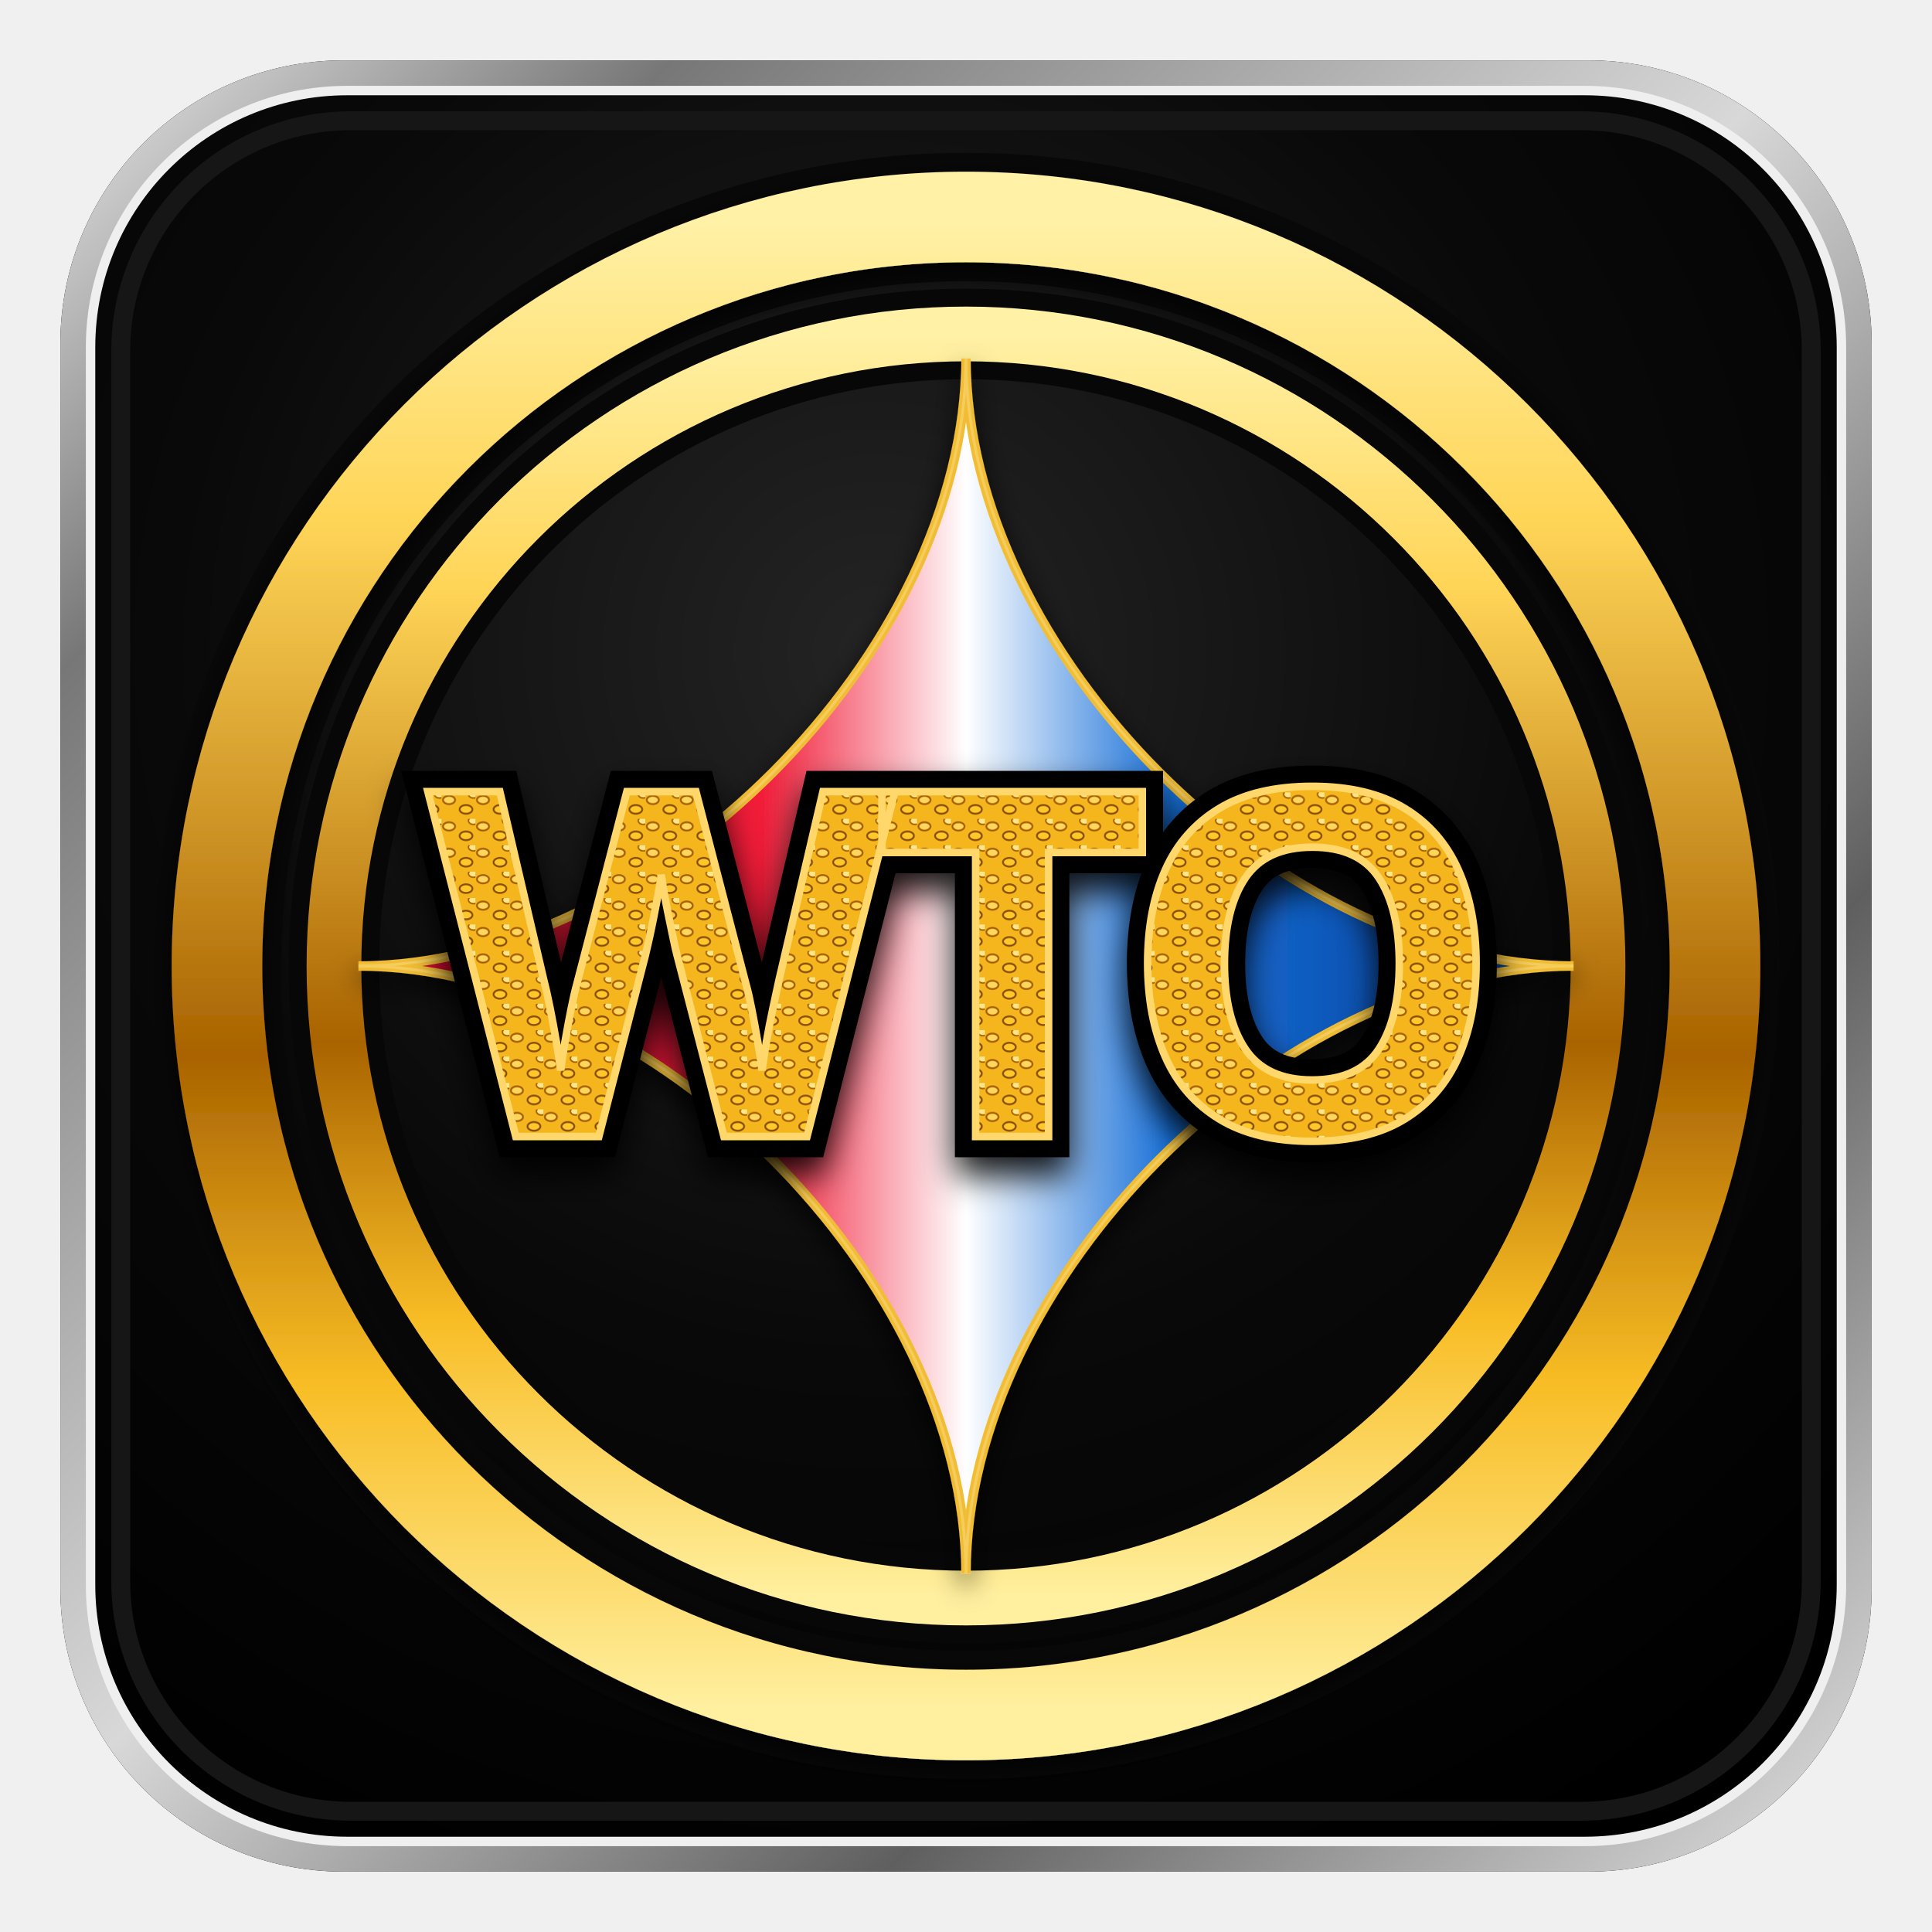
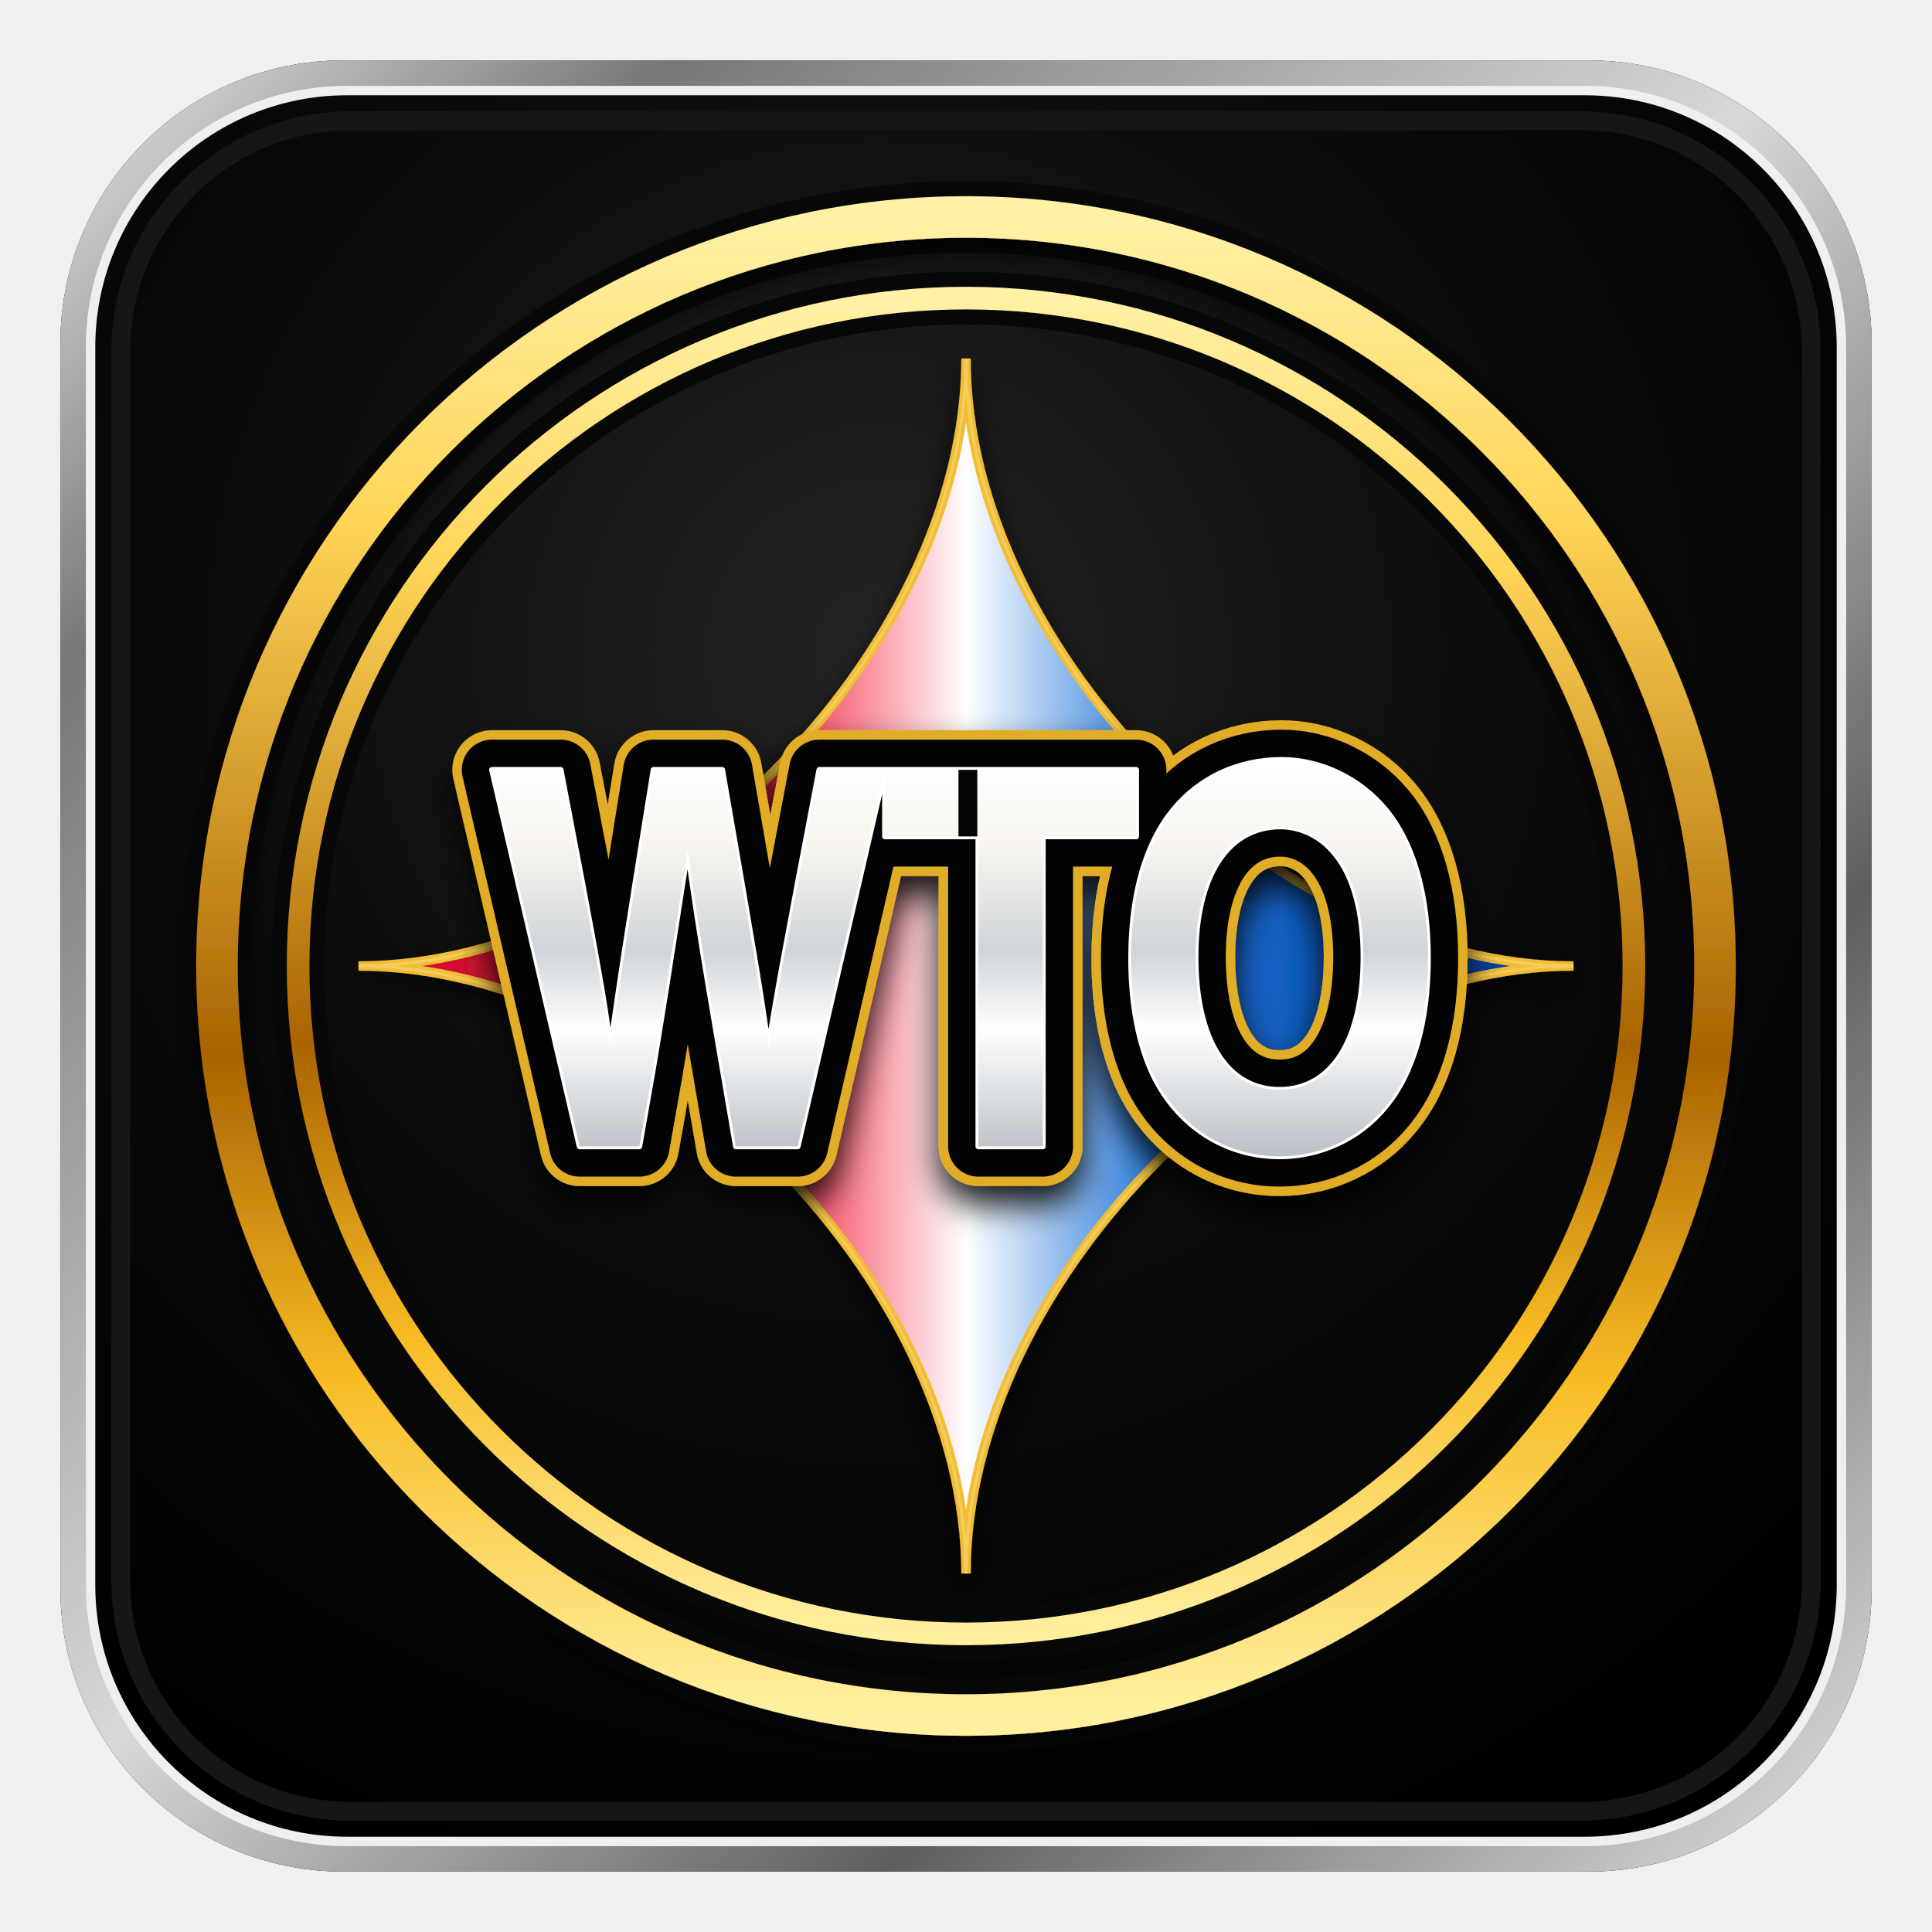
<svg xmlns="http://www.w3.org/2000/svg" viewBox="0 0 1024 1024" role="img" aria-labelledby="title desc">
  <defs>
    <linearGradient id="steel" x1="0" y1="0" x2="1" y2="1">
      <stop offset="0" stop-color="#f5f5f5" />
      <stop offset=".18" stop-color="#777" />
      <stop offset=".48" stop-color="#d8d8d8" />
      <stop offset=".72" stop-color="#5f5f5f" />
      <stop offset="1" stop-color="#ededed" />
    </linearGradient>
    <linearGradient id="gold" x1="0" y1="0" x2="0" y2="1">
      <stop offset="0" stop-color="#fff1a6" />
      <stop offset=".2" stop-color="#ffd557" />
      <stop offset=".56" stop-color="#a96300" />
      <stop offset=".78" stop-color="#f8bd25" />
      <stop offset="1" stop-color="#fff0a0" />
    </linearGradient>
    <linearGradient id="tricolor" x1="174" y1="512" x2="850" y2="512" gradientUnits="userSpaceOnUse">
      <stop offset="0" stop-color="#C60C30" />
      <stop offset=".34" stop-color="#f21d39" />
      <stop offset=".5" stop-color="#FFFFFF" />
      <stop offset=".66" stop-color="#1870d8" />
      <stop offset="1" stop-color="#003087" />
    </linearGradient>
+     <linearGradient id="pearlWhite" x1="0" y1="0" x2="0" y2="1">
+       <stop offset="0" stop-color="#ffffff" />
+       <stop offset=".22" stop-color="#f8f5ef" />
+       <stop offset=".48" stop-color="#cfd4d8" />
+       <stop offset=".68" stop-color="#ffffff" />
+       <stop offset="1" stop-color="#b9c0c6" />
+     </linearGradient>
    <radialGradient id="blackPanel" cx="45%" cy="32%" r="78%">
      <stop offset="0" stop-color="#242424" />
      <stop offset=".52" stop-color="#090909" />
      <stop offset="1" stop-color="#000" />
    </radialGradient>
    <pattern id="pebbleGold" width="18" height="14" patternUnits="userSpaceOnUse">
      <rect width="18" height="14" fill="#f4b61f" />
      <ellipse cx="4" cy="4" rx="3.2" ry="2.2" fill="#ffd65c" stroke="#a86300" stroke-width="1" />
      <ellipse cx="13" cy="9" rx="3.4" ry="2.3" fill="#ffc72c" stroke="#8b5100" stroke-width="1" />
      <ellipse cx="17" cy="1" rx="2.7" ry="2" fill="#ffe58a" stroke="#a86300" stroke-width=".8" />
    </pattern>
    <filter id="shadow" x="-30%" y="-30%" width="160%" height="170%">
      <feDropShadow dx="0" dy="10" stdDeviation="9" flood-color="#000" flood-opacity=".9" />
    </filter>
    <filter id="softShadow" x="-20%" y="-20%" width="140%" height="150%">
      <feDropShadow dx="0" dy="6" stdDeviation="7" flood-color="#000" flood-opacity=".8" />
    </filter>
    <clipPath id="panelClip">
      <rect x="32" y="32" width="960" height="960" rx="150" />
    </clipPath>
+     <mask id="gunplayStencil" maskUnits="userSpaceOnUse" x="120" y="350" width="780" height="340">
+       <rect x="120" y="350" width="780" height="340" fill="#fff" />
+       <g fill="#000">
+         <rect x="508" y="388" width="10" height="82" rx="1" />
+         <rect x="508" y="554" width="10" height="78" rx="1" />
+       </g>
+     </mask>
+     <clipPath id="lettersClip">
+       <text x="512" y="512" font-family="Nimbus Sans Narrow, DejaVu Sans, sans-serif" font-size="278" font-weight="900" letter-spacing="-13" text-anchor="middle" dominant-baseline="middle">WTO</text>
+     </clipPath>
    <path id="hypocycloid-quarter" d="M512 190 C512 346 678 512 834 512" />
  </defs>
  <g clip-path="url(#panelClip)">
    <rect width="1024" height="1024" fill="#000" />
    <rect x="18" y="18" width="988" height="988" rx="168" fill="url(#steel)" />
    <rect x="48" y="48" width="928" height="928" rx="136" fill="url(#blackPanel)" stroke="#efefef" stroke-width="5" />
    <rect x="64" y="64" width="896" height="896" rx="122" fill="none" stroke="#161616" stroke-width="10" />
-     <circle cx="512" cy="512" r="397" fill="none" stroke="#080808" stroke-width="68" />
-     <circle cx="512" cy="512" r="397" fill="none" stroke="url(#gold)" stroke-width="48" filter="url(#softShadow)" />
-     <circle cx="512" cy="512" r="335" fill="none" stroke="#070707" stroke-width="48" />
-     <circle cx="512" cy="512" r="335" fill="none" stroke="url(#gold)" stroke-width="29" />
+     <circle cx="512" cy="512" r="397" fill="none" stroke="#080808" stroke-width="38" />
+     <circle cx="512" cy="512" r="397" fill="none" stroke="url(#gold)" stroke-width="22" filter="url(#softShadow)" />
+     <circle cx="512" cy="512" r="354" fill="none" stroke="#070707" stroke-width="28" />
+     <circle cx="512" cy="512" r="354" fill="none" stroke="url(#gold)" stroke-width="12" />
    <path d="M512 190 C512 346 678 512 834 512 C678 512 512 678 512 834 C512 678 346 512 190 512 C346 512 512 346 512 190 Z" fill="url(#tricolor)" stroke="#f0bd36" stroke-width="5" filter="url(#softShadow)" />
    <g fill="none" stroke="#ffe59a" stroke-width="1.5" opacity=".38">
      <use href="#hypocycloid-quarter" transform="rotate(0 512 512)" />
      <use href="#hypocycloid-quarter" transform="rotate(90 512 512)" />
      <use href="#hypocycloid-quarter" transform="rotate(180 512 512)" />
      <use href="#hypocycloid-quarter" transform="rotate(270 512 512)" />
    </g>
-     <text x="512" y="512" text-anchor="middle" dominant-baseline="middle" font-family="Arial Black, Impact, sans-serif" font-size="256" font-weight="900" letter-spacing="-12" fill="url(#pebbleGold)" stroke="#050505" stroke-width="22" paint-order="stroke fill" filter="url(#shadow)">WTO</text>
-     <text x="512" y="512" text-anchor="middle" dominant-baseline="middle" font-family="Arial Black, Impact, sans-serif" font-size="256" font-weight="900" letter-spacing="-12" fill="none" stroke="#ffd76b" stroke-width="4">WTO</text>
+     <g font-family="Nimbus Sans Narrow, DejaVu Sans, sans-serif" font-size="278" font-weight="900" letter-spacing="-13" text-anchor="middle" dominant-baseline="middle" stroke-linejoin="round">
+       <text x="512" y="512" fill="none" stroke="#e2ad25" stroke-width="42" filter="url(#shadow)">WTO</text>
+       <text x="512" y="512" fill="none" stroke="#030303" stroke-width="32">WTO</text>
+       <text x="512" y="512" fill="url(#pearlWhite)" stroke="#ffffff" stroke-width="3" paint-order="stroke fill">WTO</text>
+     </g>
+     <g fill="#050505" clip-path="url(#lettersClip)">
+       <rect x="508" y="388" width="10" height="82" rx="1" />
+       <rect x="508" y="554" width="10" height="78" rx="1" />
+     </g>
  </g>
</svg>
